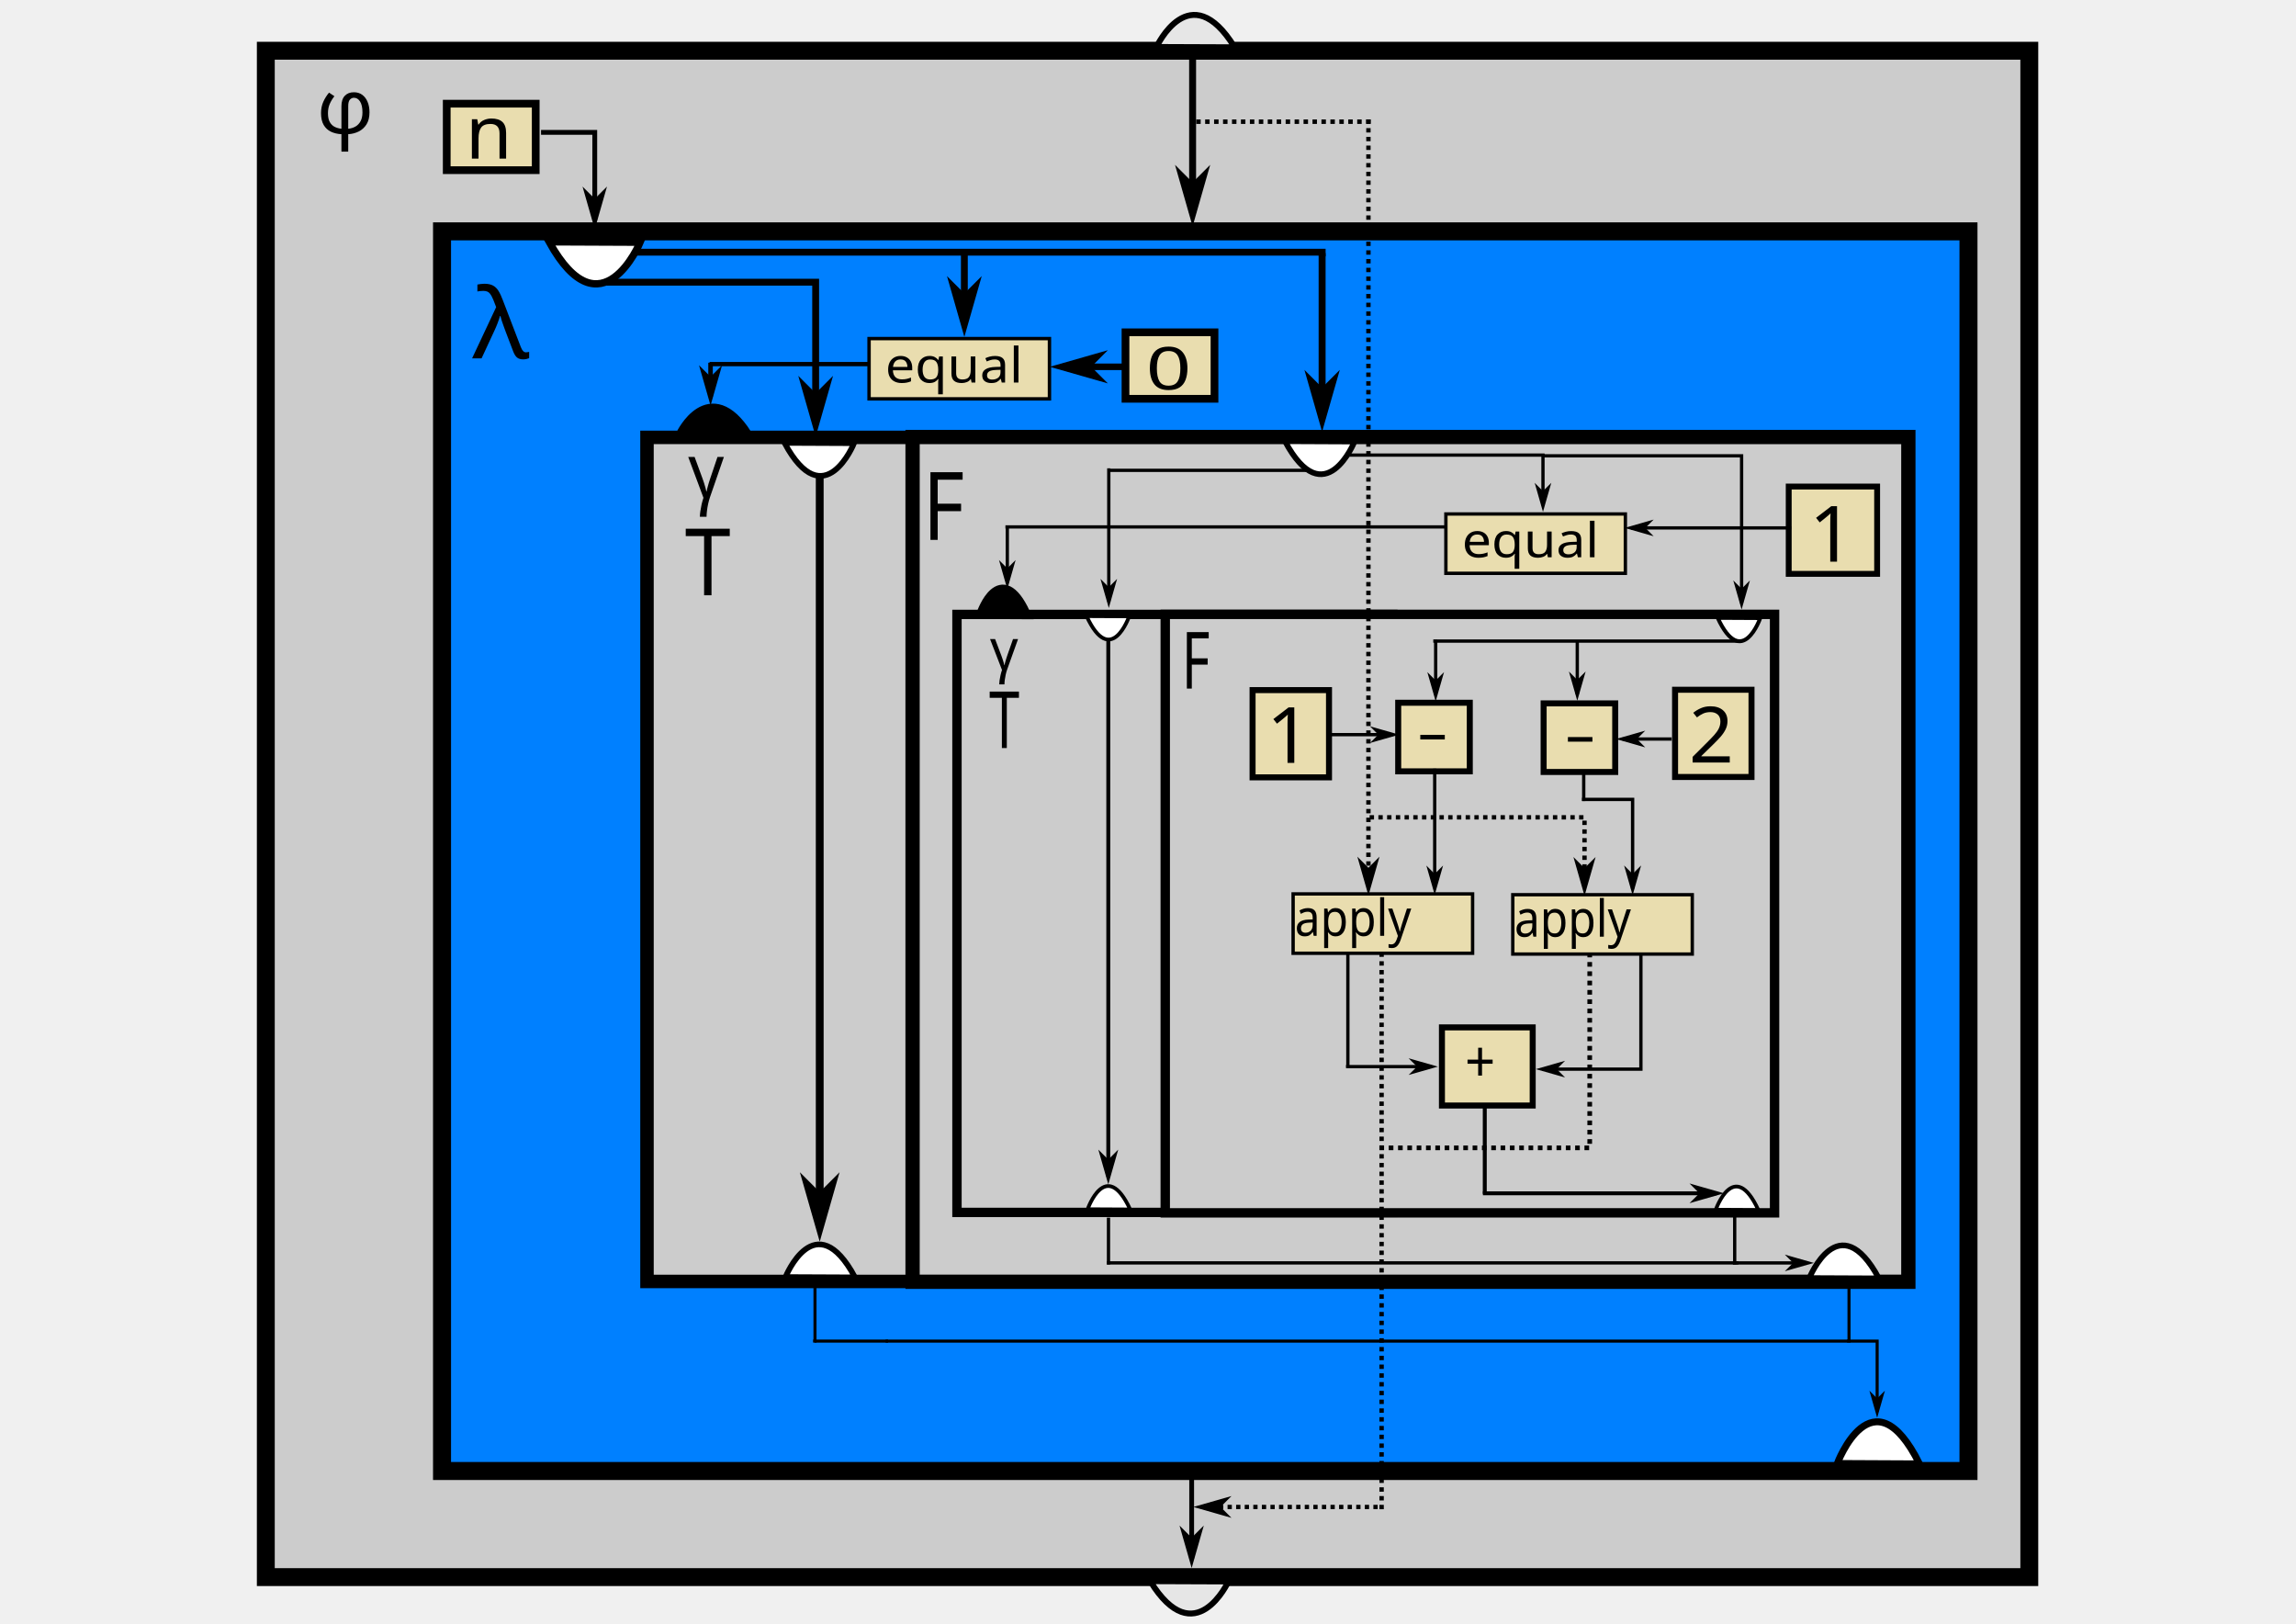
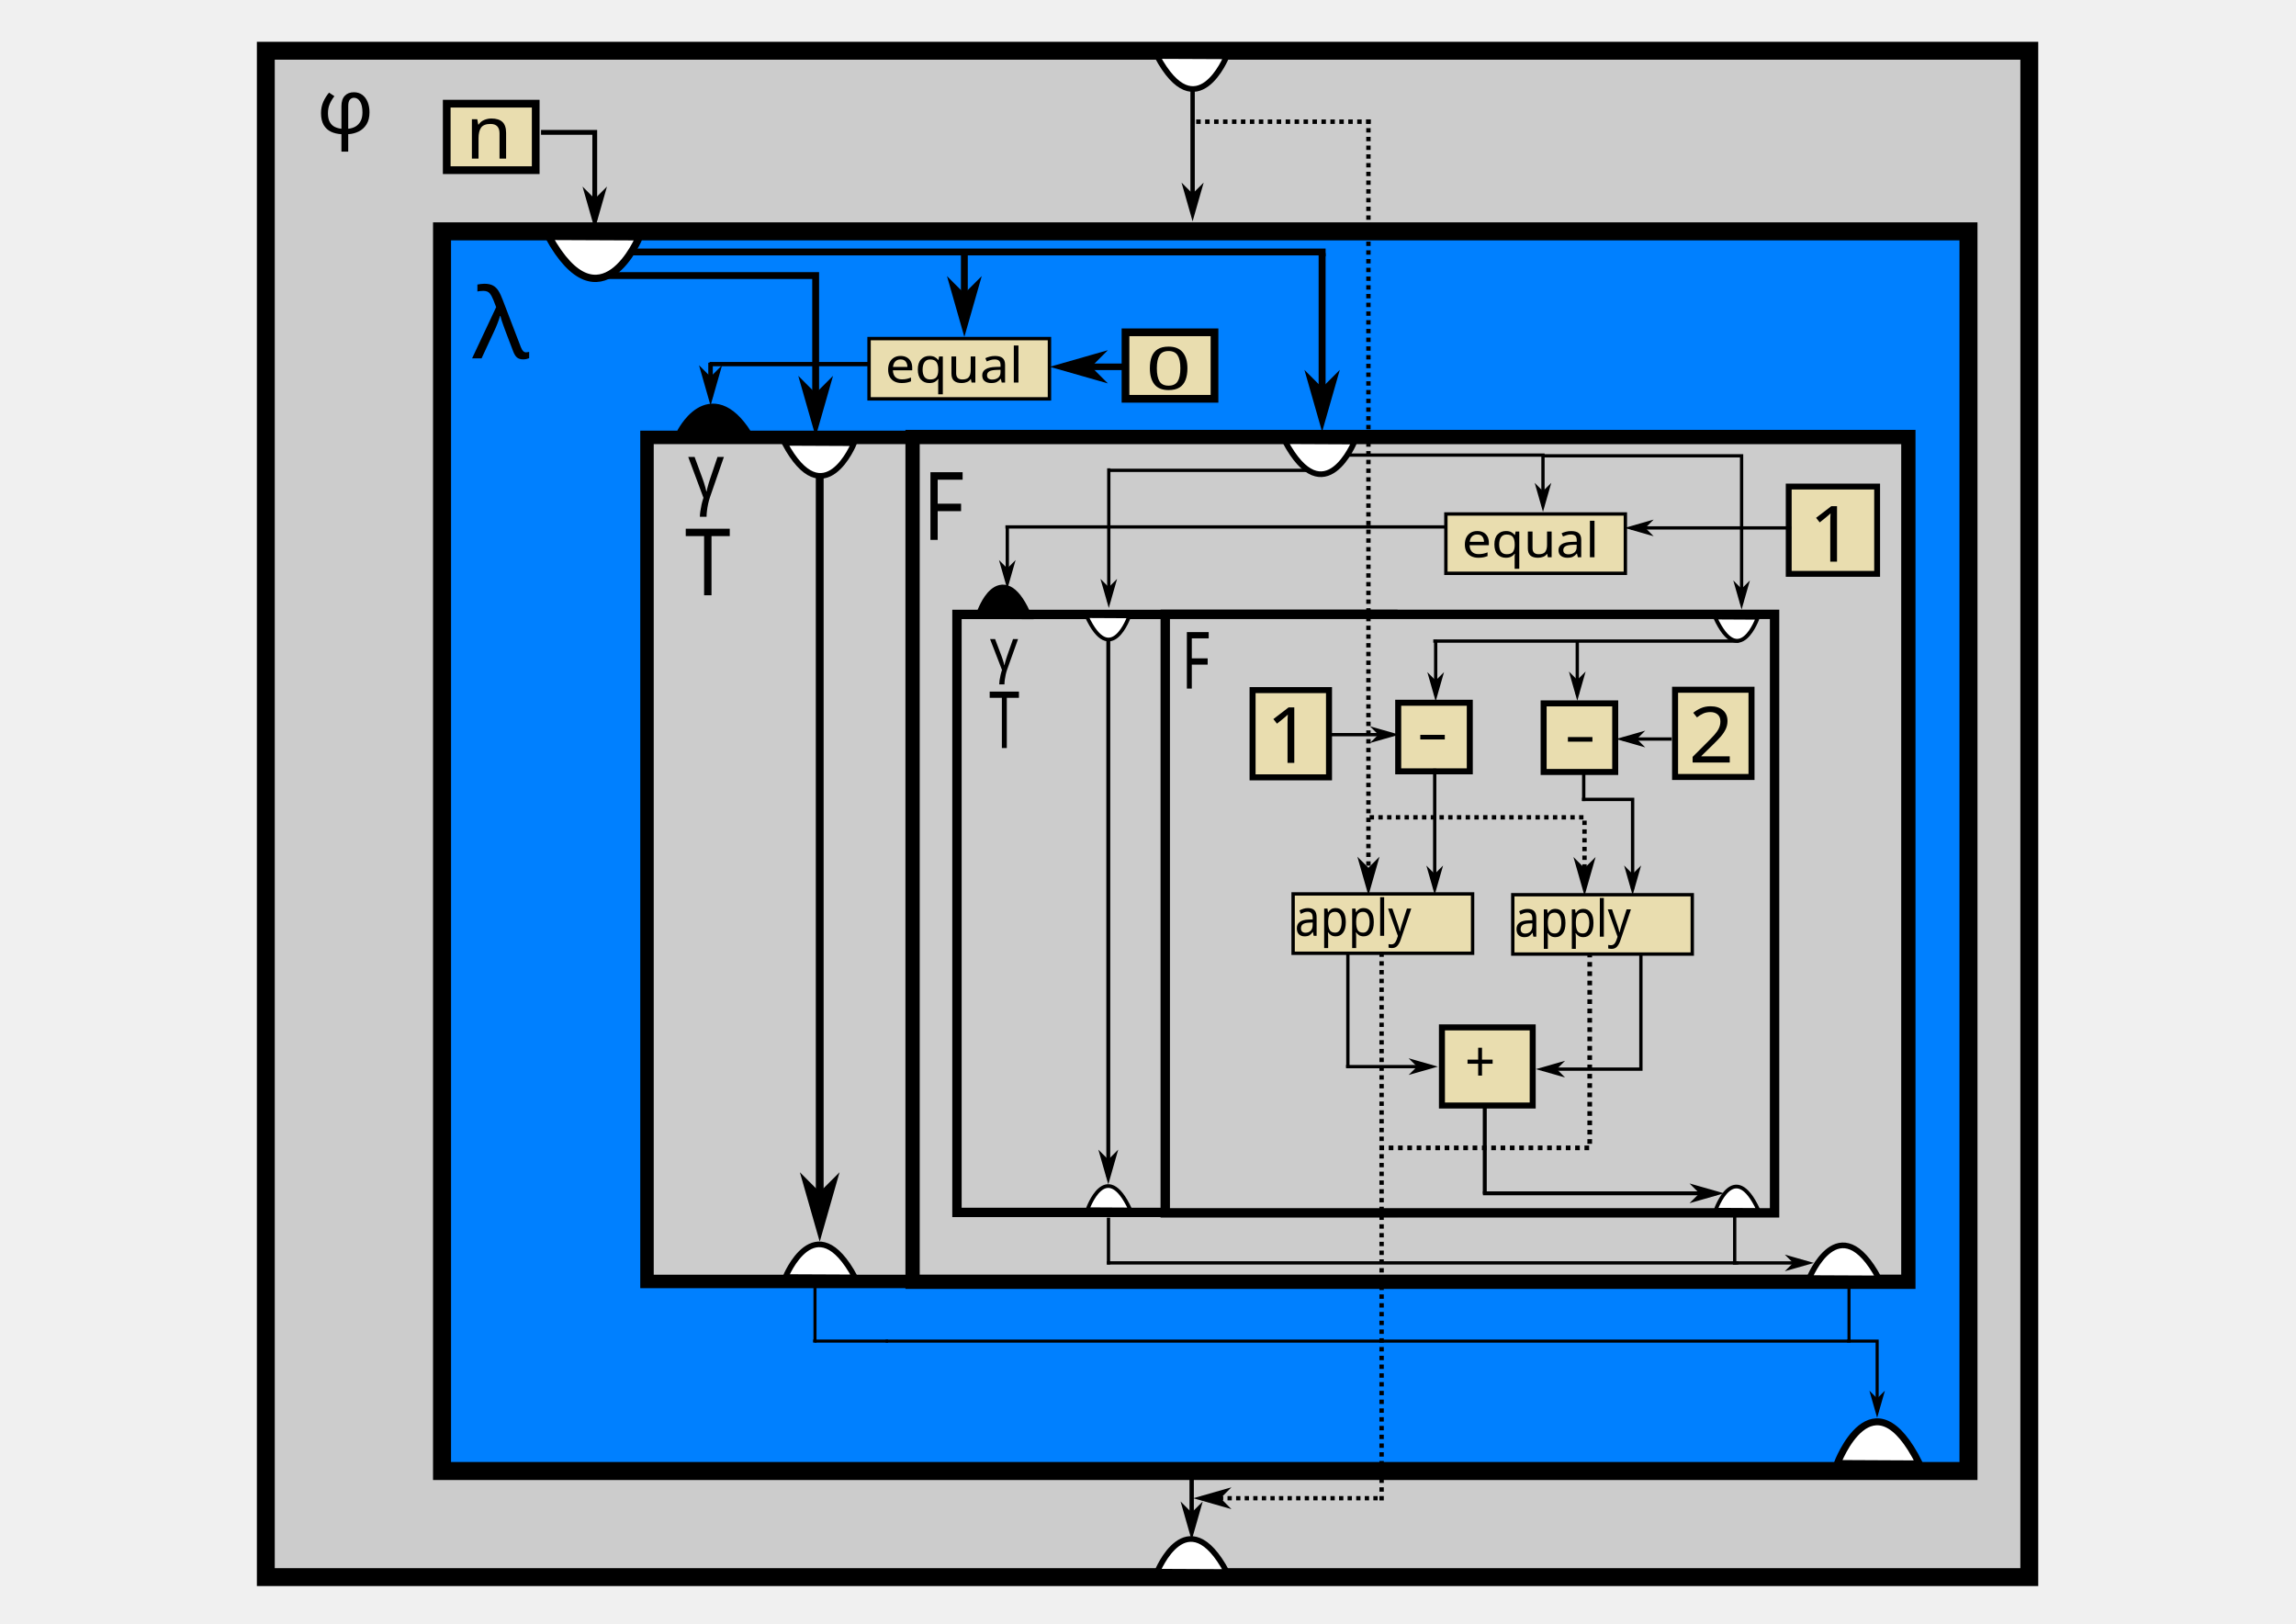
<svg xmlns="http://www.w3.org/2000/svg" width="297mm" height="210mm" viewBox="0 0 1052.362 744.094" id="svg4355" version="1.1">
  <defs id="defs4357">
    <marker orient="auto" refY="0.0" refX="0.0" id="Arrow1Mstart" style="overflow:visible">
      <path id="path6624" d="M 0.0,0.0 L 5.0,-5.0 L -12.5,0.0 L 5.0,5.0 L 0.0,0.0 z " style="fill-rule:evenodd;stroke:#000000;stroke-width:1pt;stroke-opacity:1;fill:#000000;fill-opacity:1" transform="scale(0.4) translate(10,0)" />
    </marker>
    <marker orient="auto" refY="0.0" refX="0.0" id="Arrow1Lstart" style="overflow:visible">
      <path id="path6618" d="M 0.0,0.0 L 5.0,-5.0 L -12.5,0.0 L 5.0,5.0 L 0.0,0.0 z " style="fill-rule:evenodd;stroke:#000000;stroke-width:1pt;stroke-opacity:1;fill:#000000;fill-opacity:1" transform="scale(0.8) translate(12.5,0)" />
    </marker>
    <marker orient="auto" refY="0" refX="0" id="Arrow1Mend" style="overflow:visible">
      <path id="path3920" d="M 0,0 5,-5 -12.5,0 5,5 0,0 Z" style="fill-rule:evenodd;stroke:#000000;stroke-width:1pt" transform="matrix(-0.4,0,0,-0.4,-4,0)" />
    </marker>
    <marker orient="auto" refY="0" refX="0" id="Arrow1Mend-5-4" style="overflow:visible">
      <path id="path3920-4-7" d="M 0,0 5,-5 -12.5,0 5,5 0,0 Z" style="fill-rule:evenodd;stroke:#000000;stroke-width:1pt" transform="matrix(-0.4,0,0,-0.4,-4,0)" />
    </marker>
    <marker orient="auto" refY="0" refX="0" id="marker4582" style="overflow:visible">
      <path id="path4584" d="M 0,0 5,-5 -12.5,0 5,5 0,0 Z" style="fill-rule:evenodd;stroke:#000000;stroke-width:1pt" transform="matrix(-0.4,0,0,-0.4,-4,0)" />
    </marker>
    <marker orient="auto" refY="0" refX="0" id="marker4586" style="overflow:visible">
      <path id="path4588" d="M 0,0 5,-5 -12.5,0 5,5 0,0 Z" style="fill-rule:evenodd;stroke:#000000;stroke-width:1pt" transform="matrix(-0.4,0,0,-0.4,-4,0)" />
    </marker>
    <marker orient="auto" refY="0" refX="0" id="marker4590" style="overflow:visible">
      <path id="path4592" d="M 0,0 5,-5 -12.5,0 5,5 0,0 Z" style="fill-rule:evenodd;stroke:#000000;stroke-width:1pt" transform="matrix(-0.4,0,0,-0.4,-4,0)" />
    </marker>
    <marker orient="auto" refY="0" refX="0" id="marker4594" style="overflow:visible">
      <path id="path4596" d="M 0,0 5,-5 -12.5,0 5,5 0,0 Z" style="fill-rule:evenodd;stroke:#000000;stroke-width:1pt" transform="matrix(-0.4,0,0,-0.4,-4,0)" />
    </marker>
    <marker orient="auto" refY="0" refX="0" id="Arrow1Mend-5" style="overflow:visible">
      <path id="path3920-4" d="M 0,0 5,-5 -12.5,0 5,5 0,0 Z" style="fill-rule:evenodd;stroke:#000000;stroke-width:1pt" transform="matrix(-0.4,0,0,-0.4,-4,0)" />
    </marker>
    <marker orient="auto" refY="0" refX="0" id="marker4600" style="overflow:visible">
      <path id="path4602" d="M 0,0 5,-5 -12.5,0 5,5 0,0 Z" style="fill-rule:evenodd;stroke:#000000;stroke-width:1pt" transform="matrix(-0.4,0,0,-0.4,-4,0)" />
    </marker>
    <marker orient="auto" refY="0" refX="0" id="marker4604" style="overflow:visible">
      <path id="path4606" d="M 0,0 5,-5 -12.5,0 5,5 0,0 Z" style="fill-rule:evenodd;stroke:#000000;stroke-width:1pt" transform="matrix(-0.4,0,0,-0.4,-4,0)" />
    </marker>
    <marker orient="auto" refY="0" refX="0" id="Arrow1Mend-5-4-8" style="overflow:visible">
      <path id="path3920-4-7-14" d="M 0,0 5,-5 -12.5,0 5,5 0,0 Z" style="fill-rule:evenodd;stroke:#000000;stroke-width:1pt" transform="matrix(-0.4,0,0,-0.4,-4,0)" />
    </marker>
    <marker orient="auto" refY="0" refX="0" id="marker4860" style="overflow:visible">
      <path id="path4862" d="M 0,0 5,-5 -12.5,0 5,5 0,0 Z" style="fill-rule:evenodd;stroke:#000000;stroke-width:1pt" transform="matrix(-0.4,0,0,-0.4,-4,0)" />
    </marker>
    <marker orient="auto" refY="0" refX="0" id="marker4864" style="overflow:visible">
      <path id="path4866" d="M 0,0 5,-5 -12.5,0 5,5 0,0 Z" style="fill-rule:evenodd;stroke:#000000;stroke-width:1pt" transform="matrix(-0.4,0,0,-0.4,-4,0)" />
    </marker>
    <marker orient="auto" refY="0" refX="0" id="marker4868" style="overflow:visible">
      <path id="path4870" d="M 0,0 5,-5 -12.5,0 5,5 0,0 Z" style="fill-rule:evenodd;stroke:#000000;stroke-width:1pt" transform="matrix(-0.4,0,0,-0.4,-4,0)" />
    </marker>
    <marker orient="auto" refY="0" refX="0" id="marker4872" style="overflow:visible">
      <path id="path4874" d="M 0,0 5,-5 -12.5,0 5,5 0,0 Z" style="fill-rule:evenodd;stroke:#000000;stroke-width:1pt" transform="matrix(-0.4,0,0,-0.4,-4,0)" />
    </marker>
    <marker orient="auto" refY="0" refX="0" id="marker4876" style="overflow:visible">
      <path id="path4878" d="M 0,0 5,-5 -12.5,0 5,5 0,0 Z" style="fill-rule:evenodd;stroke:#000000;stroke-width:1pt" transform="matrix(-0.4,0,0,-0.4,-4,0)" />
    </marker>
    <marker orient="auto" refY="0" refX="0" id="marker4880" style="overflow:visible">
      <path id="path4882" d="M 0,0 5,-5 -12.5,0 5,5 0,0 Z" style="fill-rule:evenodd;stroke:#000000;stroke-width:1pt" transform="matrix(-0.4,0,0,-0.4,-4,0)" />
    </marker>
    <marker orient="auto" refY="0" refX="0" id="marker4884" style="overflow:visible">
      <path id="path4886" d="M 0,0 5,-5 -12.5,0 5,5 0,0 Z" style="fill-rule:evenodd;stroke:#000000;stroke-width:1pt" transform="matrix(-0.4,0,0,-0.4,-4,0)" />
    </marker>
    <marker orient="auto" refY="0" refX="0" id="marker4888" style="overflow:visible">
      <path id="path4890" d="M 0,0 5,-5 -12.5,0 5,5 0,0 Z" style="fill-rule:evenodd;stroke:#000000;stroke-width:1pt" transform="matrix(-0.4,0,0,-0.4,-4,0)" />
    </marker>
    <marker orient="auto" refY="0" refX="0" id="marker4892" style="overflow:visible">
      <path id="path4894" d="M 0,0 5,-5 -12.5,0 5,5 0,0 Z" style="fill-rule:evenodd;stroke:#000000;stroke-width:1pt" transform="matrix(-0.4,0,0,-0.4,-4,0)" />
    </marker>
    <marker orient="auto" refY="0" refX="0" id="marker4896" style="overflow:visible">
      <path id="path4898" d="M 0,0 5,-5 -12.5,0 5,5 0,0 Z" style="fill-rule:evenodd;stroke:#000000;stroke-width:1pt" transform="matrix(-0.4,0,0,-0.4,-4,0)" />
    </marker>
    <marker orient="auto" refY="0" refX="0" id="marker4900" style="overflow:visible">
      <path id="path4902" d="M 0,0 5,-5 -12.5,0 5,5 0,0 Z" style="fill-rule:evenodd;stroke:#000000;stroke-width:1pt" transform="matrix(-0.4,0,0,-0.4,-4,0)" />
    </marker>
    <marker orient="auto" refY="0" refX="0" id="marker4904" style="overflow:visible">
      <path id="path4906" d="M 0,0 5,-5 -12.5,0 5,5 0,0 Z" style="fill-rule:evenodd;stroke:#000000;stroke-width:1pt" transform="matrix(-0.4,0,0,-0.4,-4,0)" />
    </marker>
    <marker orient="auto" refY="0" refX="0" id="marker4908" style="overflow:visible">
      <path id="path4910" d="M 0,0 5,-5 -12.5,0 5,5 0,0 Z" style="fill-rule:evenodd;stroke:#000000;stroke-width:1pt" transform="matrix(-0.4,0,0,-0.4,-4,0)" />
    </marker>
    <marker orient="auto" refY="0" refX="0" id="marker4912" style="overflow:visible">
      <path id="path4914" d="M 0,0 5,-5 -12.5,0 5,5 0,0 Z" style="fill-rule:evenodd;stroke:#000000;stroke-width:1pt" transform="matrix(-0.4,0,0,-0.4,-4,0)" />
    </marker>
    <marker orient="auto" refY="0" refX="0" id="Arrow1Mend-5-4-0" style="overflow:visible">
      <path id="path3920-4-7-1" d="M 0,0 5,-5 -12.5,0 5,5 0,0 Z" style="fill-rule:evenodd;stroke:#000000;stroke-width:1pt" transform="matrix(-0.4,0,0,-0.4,-4,0)" />
    </marker>
    <marker orient="auto" refY="0" refX="0" id="marker4918" style="overflow:visible">
      <path id="path4920" d="M 0,0 5,-5 -12.5,0 5,5 0,0 Z" style="fill-rule:evenodd;stroke:#000000;stroke-width:1pt" transform="matrix(-0.4,0,0,-0.4,-4,0)" />
    </marker>
    <marker orient="auto" refY="0" refX="0" id="marker4922" style="overflow:visible">
      <path id="path4924" d="M 0,0 5,-5 -12.5,0 5,5 0,0 Z" style="fill-rule:evenodd;stroke:#000000;stroke-width:1pt" transform="matrix(-0.4,0,0,-0.4,-4,0)" />
    </marker>
    <marker orient="auto" refY="0" refX="0" id="Arrow1Mend-5-4-8-3" style="overflow:visible">
      <path id="path3920-4-7-14-9" d="M 0,0 5,-5 -12.5,0 5,5 0,0 Z" style="fill-rule:evenodd;stroke:#000000;stroke-width:1pt" transform="matrix(-0.4,0,0,-0.4,-4,0)" />
    </marker>
    <marker orient="auto" refY="0" refX="0" id="Arrow1Mend-5-4-8-4" style="overflow:visible">
      <path id="path3920-4-7-14-6" d="M 0,0 5,-5 -12.5,0 5,5 0,0 Z" style="fill-rule:evenodd;stroke:#000000;stroke-width:1pt" transform="matrix(-0.4,0,0,-0.4,-4,0)" />
    </marker>
    <marker orient="auto" refY="0" refX="0" id="Arrow1Mend-2" style="overflow:visible">
      <path id="path3920-1" d="M 0,0 5,-5 -12.5,0 5,5 0,0 Z" style="fill-rule:evenodd;stroke:#000000;stroke-width:1pt" transform="matrix(-0.4,0,0,-0.4,-4,0)" />
    </marker>
  </defs>
  <g id="layer1" transform="translate(0,-308.2677)">
    <rect y="331.516" x="121.832" height="699.491" width="808.29" id="rect3004-4" style="fill:#cccccc;stroke:#000000;stroke-width:8.193;stroke-miterlimit:4;stroke-dasharray:none">
      </rect>
    <text id="text6458-2" y="377.258" x="142.147" style="font-style:normal;font-variant:normal;font-weight:normal;font-stretch:normal;font-size:35.369px;line-height:125%;font-family:Sans;-inkscape-font-specification:Sans;text-align:start;letter-spacing:0px;word-spacing:0px;writing-mode:lr-tb;text-anchor:start;fill:#000000;fill-opacity:1;stroke:none" xml:space="preserve" transform="scale(1.021118,0.9793184)">
      <tspan y="377.258" x="142.147" id="tspan4083">φ</tspan>
    </text>
-     <path id="path6493-9-87-7" d="m 530.083,329.798 c 0,0 15.308,-33.17 35.808,0.139 -12.386,-0.047 -24.357,-0.093 -35.808,-0.139 z" style="fill:#e6e6e6;stroke:#000000;stroke-width:2.721;stroke-linecap:butt;stroke-linejoin:miter;stroke-miterlimit:4;stroke-dasharray:none;stroke-opacity:1" />
-     <path id="path6493-9-8-6-3-2" d="m 563.023,1033.006 c 0,0 -15.308,33.17 -35.808,-0.139 12.386,0.047 24.357,0.092 35.808,0.139 z" style="fill:#e6e6e6;stroke:#000000;stroke-width:2.721;stroke-linecap:butt;stroke-linejoin:miter;stroke-miterlimit:4;stroke-dasharray:none;stroke-opacity:1" />
    <rect y="414.292" x="202.604" height="568.092" width="699.642" id="rect3004" style="fill:#0080ff;fill-opacity:1;stroke:#000000;stroke-width:8.252;stroke-miterlimit:4;stroke-dasharray:none">
      </rect>
-     <path style="fill:#ffffff;stroke:#000000;stroke-width:3.344;stroke-linecap:butt;stroke-linejoin:miter;stroke-miterlimit:4;stroke-dasharray:none;stroke-opacity:1" d="m 293.407,419.28 c 0,0 -17.829,43.021 -41.705,-0.181 14.426,0.06 28.368,0.12 41.705,0.181 z" id="path6493-9-8-6-0-7-3" />
+     <path style="fill:#ffffff;stroke:#000000;stroke-width:3.344;stroke-linecap:butt;stroke-linejoin:miter;stroke-miterlimit:4;stroke-dasharray:none;stroke-opacity:1" d="m 293.095,416.78 c 0,0 -17.829,43.021 -41.705,-0.181 14.426,0.06 28.368,0.12 41.705,0.181 z" id="path6493-9-8-6-0-7-3" />
    <path style="fill:#ffffff;stroke:#000000;stroke-width:3.183;stroke-linecap:butt;stroke-linejoin:miter;stroke-miterlimit:4;stroke-dasharray:none;stroke-opacity:1" d="m 842.11,978.946 c 0,0 16.118,-43.118 37.701,0.181 -13.041,-0.06 -25.645,-0.121 -37.701,-0.181 z" id="path6493-9-87-5-2-2-1" />
-     <path style="fill:none;stroke:#000000;stroke-width:3.176;stroke-linecap:butt;stroke-linejoin:miter;stroke-miterlimit:4;stroke-dasharray:none;stroke-opacity:1;marker-end:url(#Arrow1Mend)" d="m 546.625,332.546 0,73.221" id="path3125" />
-     <path style="fill:none;stroke:#000000;stroke-width:2.191px;stroke-linecap:butt;stroke-linejoin:miter;stroke-opacity:1;marker-end:url(#Arrow1Mend)" d="m 546.194,981.626 0,40.907" id="path3125-7" />
-     <path style="fill:none;stroke:#000000;stroke-width:3.136;stroke-linecap:butt;stroke-linejoin:miter;stroke-miterlimit:4;stroke-dasharray:none;stroke-opacity:1;marker-end:url(#Arrow1Mend-5)" d="m 277.971,437.587 95.88,0 0,64.611" id="path4809-0" />
+     <path style="display:inline;fill:none;stroke:#000000;stroke-width:2;stroke-linecap:butt;stroke-linejoin:miter;stroke-miterlimit:4;stroke-dasharray:none;stroke-opacity:1;marker-end:url(#Arrow1Mend)" d="m 546.562,350.956 0.063,0 0,54.811" id="path3125" />
+     <path style="fill:none;stroke:#000000;stroke-width:2;stroke-linecap:butt;stroke-linejoin:miter;stroke-miterlimit:4;stroke-dasharray:none;stroke-opacity:1;marker-end:url(#Arrow1Mend)" d="m 546.194,981.626 0,28.547" id="path3125-7" />
+     <path style="display:inline;fill:none;stroke:#000000;stroke-width:3.136;stroke-linecap:butt;stroke-linejoin:miter;stroke-miterlimit:4;stroke-dasharray:none;stroke-opacity:1;marker-end:url(#Arrow1Mend-5)" d="m 277.875,434.55 95.976,0 0,67.648" id="path4809-0" />
    <rect style="fill:#e9ddaf;stroke:#000000;stroke-width:1.558;stroke-miterlimit:4;stroke-dasharray:none" id="rect4535" width="82.68" height="27.618" x="398.333" y="463.434" />
    <text id="text4381-1-2-6" y="502.362" x="390.575" style="font-style:normal;font-variant:normal;font-weight:normal;font-stretch:normal;font-size:23.225px;line-height:125%;font-family:Sans;-inkscape-font-specification:Sans;text-align:start;letter-spacing:0px;word-spacing:0px;writing-mode:lr-tb;text-anchor:start;fill:#000000;fill-opacity:1;stroke:none;stroke-width:0.737;stroke-miterlimit:4;stroke-dasharray:none" xml:space="preserve" transform="scale(1.038839,0.9626129)">
      <tspan y="502.362" x="390.575" id="tspan5279-2">equal</tspan>
    </text>
    <rect style="fill:#e9ddaf;stroke:#000000;stroke-width:3.538;stroke-miterlimit:4;stroke-dasharray:none" id="rect4379-0" width="40.789" height="30.469" x="515.87" y="460.555" />
    <text xml:space="preserve" style="font-style:normal;font-variant:normal;font-weight:normal;font-stretch:normal;font-size:31.362px;line-height:125%;font-family:Sans;-inkscape-font-specification:Sans;text-align:start;letter-spacing:0px;word-spacing:0px;writing-mode:lr-tb;text-anchor:start;fill:#000000;fill-opacity:1;stroke:none" x="453.986" y="563.191" id="text4381-6" transform="scale(1.157018,0.8642906)">
      <tspan y="563.191" x="453.986" id="tspan5338">0</tspan>
    </text>
-     <path style="fill:none;stroke:#000000;stroke-width:3.131;stroke-linecap:butt;stroke-linejoin:miter;stroke-miterlimit:4;stroke-dasharray:none;stroke-opacity:1" d="m 290.503,423.842 315.52,0 0,1.924" id="path5027" />
+     <path style="display:inline;fill:none;stroke:#000000;stroke-width:3.131;stroke-linecap:butt;stroke-linejoin:miter;stroke-miterlimit:4;stroke-dasharray:none;stroke-opacity:1" d="m 288.937,423.737 317.086,0 0,2.029" id="path5027" />
    <path style="fill:none;stroke:#000000;stroke-width:3.191;stroke-linecap:butt;stroke-linejoin:miter;stroke-miterlimit:4;stroke-dasharray:none;stroke-opacity:1;marker-end:url(#Arrow1Mend-5-4)" d="m 605.984,424.264 0,75.58" id="path5029" />
    <path style="fill:none;stroke:#000000;stroke-width:3.136;stroke-linecap:butt;stroke-linejoin:miter;stroke-miterlimit:4;stroke-dasharray:none;stroke-opacity:1;marker-end:url(#Arrow1Mend-5-4)" d="m 442.009,425.171 0,31.312" id="path5340" />
    <path style="fill:none;stroke:#000000;stroke-width:2.995;stroke-linecap:butt;stroke-linejoin:miter;stroke-miterlimit:4;stroke-dasharray:none;stroke-opacity:1;marker-end:url(#Arrow1Mend-5-4)" d="m 514.544,476.362 -27.475,0" id="path5532" />
    <path style="fill:none;stroke:#000000;stroke-width:1.964;stroke-linecap:butt;stroke-linejoin:miter;stroke-miterlimit:4;stroke-dasharray:none;stroke-opacity:1" d="m 397.287,474.979 0,0.144 -72.045,0" id="path3089" />
    <path style="fill:none;stroke:#000000;stroke-width:2.078;stroke-linecap:butt;stroke-linejoin:miter;stroke-miterlimit:4;stroke-dasharray:none;stroke-opacity:1;marker-end:url(#Arrow1Mend-5-4)" d="m 325.677,474.481 0,15.55" id="path3091" />
    <path style="fill:none;stroke:#000000;stroke-width:2.208;stroke-linecap:butt;stroke-linejoin:miter;stroke-miterlimit:4;stroke-dasharray:none;stroke-opacity:1;marker-end:url(#Arrow1Mend-5-4)" d="m 247.985,368.928 24.62,0 0,40.102" id="path4101" />
    <path style="fill:none;fill-rule:evenodd;stroke:#000000;stroke-width:1.398;stroke-linecap:butt;stroke-linejoin:miter;stroke-miterlimit:4;stroke-dasharray:none;stroke-opacity:1" d="m 372.665,922.823 0.883,0 0,-24.793" id="path4733" />
    <path style="fill:none;fill-rule:evenodd;stroke:#000000;stroke-width:1.4;stroke-linecap:butt;stroke-linejoin:miter;stroke-miterlimit:4;stroke-dasharray:none;stroke-opacity:1" d="m 847.484,898.528 0,24.28 -0.89,0" id="path4733-7" />
    <path style="fill:none;fill-rule:evenodd;stroke:#000000;stroke-width:1.4;stroke-linecap:butt;stroke-linejoin:miter;stroke-miterlimit:4;stroke-dasharray:none;stroke-opacity:1;marker-end:url(#Arrow1Mend)" d="m 405.93,922.856 454.454,0 0,32.39" id="path4752" />
    <rect y="508.705" x="296.548" height="386.812" width="292.423" id="rect3004-6" style="fill:#cccccc;stroke:#000000;stroke-width:6.172;stroke-miterlimit:4;stroke-dasharray:none">
      </rect>
    <rect y="508.539" x="418.274" height="387.123" width="456.411" id="rect6551" style="color:#000000;display:inline;overflow:visible;visibility:visible;fill:#cccccc;fill-opacity:1;fill-rule:nonzero;stroke:#000000;stroke-width:6.544;stroke-linecap:butt;stroke-linejoin:miter;stroke-miterlimit:4;stroke-dasharray:none;stroke-dashoffset:0;stroke-opacity:1;marker:none;enable-background:accumulate" />
    <rect style="fill:#cccccc;stroke:#000000;stroke-width:4.294;stroke-miterlimit:4;stroke-dasharray:none" id="rect3004-6-5" width="199.784" height="274.044" x="438.622" y="589.837">
      </rect>
    <path id="path4295" d="m 461.692,550.263 0,25.026" style="fill:none;stroke:#000000;stroke-width:1.5;stroke-linecap:butt;stroke-linejoin:miter;stroke-miterlimit:4;stroke-dasharray:none;stroke-opacity:1;marker-end:url(#Arrow1Mend-5-4-8)" />
    <path id="path4521" d="m 599.214,522.483 0,1.327 -91.453,0" style="fill:none;stroke:#000000;stroke-width:1.5;stroke-linecap:butt;stroke-linejoin:miter;stroke-miterlimit:4;stroke-dasharray:none;stroke-opacity:1" />
    <path id="path4523" d="m 508.207,522.88 0,61.047" style="fill:none;stroke:#000000;stroke-width:1.5;stroke-linecap:butt;stroke-linejoin:miter;stroke-miterlimit:4;stroke-dasharray:none;stroke-opacity:1;marker-end:url(#Arrow1Mend-5-4-8)" />
    <rect y="531.237" x="819.849" height="40.014" width="40.527" id="rect4379-0-7" style="fill:#e9ddaf;stroke:#000000;stroke-width:2.687;stroke-miterlimit:4;stroke-dasharray:none" />
    <text transform="scale(1.006383,0.9936575)" id="text4381-6-8" y="569.262" x="823.929" style="font-style:normal;font-variant:normal;font-weight:normal;font-stretch:normal;font-size:35.825px;line-height:125%;font-family:Sans;-inkscape-font-specification:Sans;text-align:start;letter-spacing:0px;word-spacing:0px;writing-mode:lr-tb;text-anchor:start;fill:#000000;fill-opacity:1;stroke:none" xml:space="preserve">
      <tspan y="569.262" x="823.929" id="tspan4746">1</tspan>
    </text>
    <path style="fill:none;stroke:#000000;stroke-width:1.5;stroke-linecap:butt;stroke-linejoin:miter;stroke-miterlimit:4;stroke-dasharray:none;stroke-opacity:1;marker-end:url(#Arrow1Mend-5-4-8)" d="m 616.854,516.823 90.363,0 0,23.084" id="path4942" />
    <path style="fill:none;stroke:#000000;stroke-width:1.5;stroke-linecap:butt;stroke-linejoin:miter;stroke-miterlimit:4;stroke-dasharray:none;stroke-opacity:1;marker-end:url(#Arrow1Mend-5-4-8)" d="m 820.953,550.192 -73.379,0" id="path5134" />
    <path style="fill:none;stroke:#000000;stroke-width:3.582px;stroke-linecap:butt;stroke-linejoin:miter;stroke-opacity:1;marker-end:url(#Arrow1Mend-5-4-8)" d="m 375.714,524.067 0,346.179" id="path5326" />
    <path style="fill:none;stroke:#000000;stroke-width:1.5;stroke-linecap:butt;stroke-linejoin:miter;stroke-miterlimit:4;stroke-dasharray:none;stroke-opacity:1;marker-end:url(#Arrow1Mend-5-4-8)" d="m 706.958,517.154 91.294,0 0,67.481" id="path5714" />
    <path style="display:inline;fill:none;stroke:#000000;stroke-width:1.5;stroke-linecap:butt;stroke-linejoin:miter;stroke-miterlimit:4;stroke-dasharray:none;stroke-opacity:1" d="m 795.089,865.612 0,21.373 -0.6,0" id="path5916" />
    <path style="fill:none;stroke:#000000;stroke-width:1.5;stroke-linecap:butt;stroke-linejoin:miter;stroke-miterlimit:4;stroke-dasharray:none;stroke-opacity:1;marker-end:url(#Arrow1Mend-5-4-8)" d="m 794.248,887.027 34.193,0" id="path5918" />
    <path style="display:inline;fill:none;stroke:#000000;stroke-width:1.5;stroke-linecap:butt;stroke-linejoin:miter;stroke-miterlimit:4;stroke-dasharray:none;stroke-opacity:1" d="m 508.073,866.284 0,20.735 -0.611,0" id="path5916-1" />
    <path style="fill:none;stroke:#000000;stroke-width:1.501;stroke-linecap:butt;stroke-linejoin:miter;stroke-miterlimit:4;stroke-dasharray:none;stroke-opacity:1" d="m 796.057,886.541 0,0.471 -288.705,0" id="path6130" />
    <path style="fill:#ffffff;stroke:#000000;stroke-width:1.707;stroke-linecap:butt;stroke-linejoin:miter;stroke-miterlimit:4;stroke-dasharray:none;stroke-opacity:1" d="m 517.541,590.727 c 0,0 -8.343,23.973 -19.515,-0.101 6.75,0.035 13.274,0.067 19.515,0.101 z" id="path6493-9-1" />
    <path style="fill:#ffffff;stroke:#000000;stroke-width:1.707;stroke-linecap:butt;stroke-linejoin:miter;stroke-miterlimit:4;stroke-dasharray:none;stroke-opacity:1" d="m 498.509,862.423 c 0,0 8.343,-23.973 19.515,0.101 -6.75,-0.035 -13.274,-0.067 -19.515,-0.101 z" id="path6493-9-3-1" />
    <text transform="scale(0.9713925,1.02945)" xml:space="preserve" style="font-style:normal;font-variant:normal;font-weight:normal;font-stretch:normal;font-size:26.003px;line-height:125%;font-family:Sans;-inkscape-font-specification:Sans;text-align:start;letter-spacing:0px;word-spacing:0px;writing-mode:lr-tb;text-anchor:start;fill:#000000;fill-opacity:1;stroke:none" x="467.025" y="597.865" id="text6458-85-5">
      <tspan x="467.025" y="597.865" id="tspan6468-1">γ</tspan>
    </text>
    <path style="fill:#000000;stroke:#000000;stroke-width:5.122;stroke-linecap:butt;stroke-linejoin:miter;stroke-miterlimit:4;stroke-dasharray:none;stroke-opacity:1" d="m 450.21,589.372 c 0,0 8.343,-23.973 19.515,0.101 -6.75,-0.035 -13.274,-0.067 -19.515,-0.101 z" id="path6493-3" />
    <text xml:space="preserve" style="font-style:normal;font-variant:normal;font-weight:normal;font-stretch:normal;font-size:30.134px;line-height:125%;font-family:Sans;-inkscape-font-specification:Sans;text-align:start;letter-spacing:0px;word-spacing:0px;writing-mode:lr-tb;text-anchor:start;fill:#000000;fill-opacity:1;stroke:none" x="545.178" y="541.431" id="text4696-8" transform="scale(0.8315974,1.202505)">
      <tspan id="tspan4698-3" x="545.178" y="541.431">T</tspan>
    </text>
    <path id="path5520" d="m 507.979,601.079 0,246.432" style="fill:none;stroke:#000000;stroke-width:1.794;stroke-linecap:butt;stroke-linejoin:miter;stroke-miterlimit:4;stroke-dasharray:none;stroke-opacity:1;marker-end:url(#Arrow1Mend-5-4-8)" />
    <rect y="589.807" x="534.085" height="274.271" width="279.283" id="rect6551-4" style="color:#000000;display:inline;overflow:visible;visibility:visible;fill:#cccccc;fill-opacity:1;fill-rule:nonzero;stroke:#000000;stroke-width:4.309;stroke-linecap:butt;stroke-linejoin:miter;stroke-miterlimit:4;stroke-dasharray:none;stroke-dashoffset:0;stroke-opacity:1;marker:none;enable-background:accumulate" />
-     <path style="fill:#ffffff;stroke:#000000;stroke-width:1.791;stroke-linecap:butt;stroke-linejoin:miter;stroke-miterlimit:4;stroke-dasharray:none;stroke-opacity:1" d="m 806.8,591.505 c 0,0 -8.343,23.973 -19.515,-0.101 6.75,0.035 13.274,0.067 19.515,0.101 z" id="path6493-9-6-3" />
+     <path style="fill:#ffffff;stroke:#000000;stroke-width:1.791;stroke-linecap:butt;stroke-linejoin:miter;stroke-miterlimit:4;stroke-dasharray:none;stroke-opacity:1" d="m 805.651,591.328 c 0,0 -8.343,23.973 -19.515,-0.101 6.75,0.035 13.274,0.067 19.515,0.101 z" id="path6493-9-6-3" />
    <path style="fill:#ffffff;stroke:#000000;stroke-width:1.707;stroke-linecap:butt;stroke-linejoin:miter;stroke-miterlimit:4;stroke-dasharray:none;stroke-opacity:1" d="m 786.415,862.642 c 0,0 8.343,-23.973 19.515,0.101 -6.75,-0.035 -13.274,-0.067 -19.515,-0.101 z" id="path6493-9-3-7-2" />
    <text xml:space="preserve" style="font-style:normal;font-variant:normal;font-weight:normal;font-stretch:normal;font-size:30.134px;line-height:125%;font-family:Sans;-inkscape-font-specification:Sans;text-align:start;letter-spacing:0px;word-spacing:0px;writing-mode:lr-tb;text-anchor:start;fill:#000000;fill-opacity:1;stroke:none" x="651.238" y="518.767" id="text4696-8-3" transform="scale(0.8315974,1.202505)">
      <tspan y="518.767" x="651.238" id="tspan4742">F</tspan>
    </text>
    <path id="path6262" d="m 796.993,602.056 -140.058,0" style="display:inline;fill:none;stroke:#000000;stroke-width:1.509;stroke-linecap:butt;stroke-linejoin:miter;stroke-miterlimit:4;stroke-dasharray:none;stroke-opacity:1" />
    <path id="path6264" d="m 658.038,601.487 0,25.219" style="fill:none;stroke:#000000;stroke-width:1.509;stroke-linecap:butt;stroke-linejoin:miter;stroke-miterlimit:4;stroke-dasharray:none;stroke-opacity:1;marker-end:url(#Arrow1Mend-5-4-8)" />
    <path id="path6663" d="m 722.938,602.201 0,24.237" style="fill:none;stroke:#000000;stroke-width:1.509;stroke-linecap:butt;stroke-linejoin:miter;stroke-miterlimit:4;stroke-dasharray:none;stroke-opacity:1;marker-end:url(#Arrow1Mend-5-4-8)" />
    <path id="path7239" d="m 610.265,644.933 28.085,0" style="fill:none;stroke:#000000;stroke-width:1.509;stroke-linecap:butt;stroke-linejoin:miter;stroke-miterlimit:4;stroke-dasharray:none;stroke-opacity:1;marker-end:url(#Arrow1Mend-5-4-8)" />
    <path id="path7731" d="m 752.099,745.889 0,52.332 -45.183,0" style="fill:none;stroke:#000000;stroke-width:1.509;stroke-linecap:butt;stroke-linejoin:miter;stroke-miterlimit:4;stroke-dasharray:none;stroke-opacity:1;marker-end:url(#Arrow1Mend-5-4-0)" />
    <path id="path7925" d="m 617.788,744.87 0,51.685 -0.366,0" style="fill:none;stroke:#000000;stroke-width:1.509;stroke-linecap:butt;stroke-linejoin:miter;stroke-miterlimit:4;stroke-dasharray:none;stroke-opacity:1" />
    <path id="path7927" d="m 616.954,797.068 39.121,0" style="fill:none;stroke:#000000;stroke-width:1.509;stroke-linecap:butt;stroke-linejoin:miter;stroke-miterlimit:4;stroke-dasharray:none;stroke-opacity:1;marker-end:url(#Arrow1Mend-5-4-0)" />
    <path id="path8121" d="m 680.538,815.696 0,38.802 -0.433,0" style="fill:none;stroke:#000000;stroke-width:1.809;stroke-linecap:butt;stroke-linejoin:miter;stroke-miterlimit:4;stroke-dasharray:none;stroke-opacity:1" />
    <path id="path8123" d="m 679.692,855.128 107.009,0" style="fill:none;stroke:#000000;stroke-width:1.781;stroke-linecap:butt;stroke-linejoin:miter;stroke-miterlimit:4;stroke-dasharray:none;stroke-opacity:1;marker-end:url(#Arrow1Mend-5-4-0)" />
    <rect y="630.317" x="640.86" height="31.432" width="32.811" id="rect4379-0-1" style="fill:#e9ddaf;stroke:#000000;stroke-width:2.752;stroke-miterlimit:4;stroke-dasharray:none" />
    <text id="text4381-1-5" y="855.656" x="495.641" style="font-style:normal;font-variant:normal;font-weight:normal;font-stretch:normal;font-size:35.469px;line-height:125%;font-family:Sans;-inkscape-font-specification:Sans;text-align:start;letter-spacing:0px;word-spacing:0px;writing-mode:lr-tb;text-anchor:start;fill:#000000;fill-opacity:1;stroke:none" xml:space="preserve" transform="scale(1.309659,0.7635577)">
      <tspan id="tspan6233" x="495.641" y="855.656">-</tspan>
    </text>
    <rect y="630.606" x="707.516" height="31.432" width="32.811" id="rect4379-0-1-9" style="fill:#e9ddaf;stroke:#000000;stroke-width:2.752;stroke-miterlimit:4;stroke-dasharray:none" />
    <text id="text4381-1-5-1" y="856.981" x="547.303" style="font-style:normal;font-variant:normal;font-weight:normal;font-stretch:normal;font-size:35.469px;line-height:125%;font-family:Sans;-inkscape-font-specification:Sans;text-align:start;letter-spacing:0px;word-spacing:0px;writing-mode:lr-tb;text-anchor:start;fill:#000000;fill-opacity:1;stroke:none" xml:space="preserve" transform="scale(1.309659,0.7635577)">
      <tspan id="tspan6233-8" x="547.303" y="856.981">-</tspan>
    </text>
    <rect style="fill:#e9ddaf;stroke:#000000;stroke-width:2.752;stroke-miterlimit:4;stroke-dasharray:none" id="rect4379-0-1-3" width="35.035" height="39.978" x="574.11" y="624.526" />
    <text transform="scale(1.006383,0.9936575)" id="text4381-6-8-5" y="662.076" x="576.749" style="font-style:normal;font-variant:normal;font-weight:normal;font-stretch:normal;font-size:35.825px;line-height:125%;font-family:Sans;-inkscape-font-specification:Sans;text-align:start;letter-spacing:0px;word-spacing:0px;writing-mode:lr-tb;text-anchor:start;fill:#000000;fill-opacity:1;stroke:none" xml:space="preserve">
      <tspan y="662.076" x="576.749" id="tspan4746-7">1</tspan>
    </text>
    <rect style="fill:#e9ddaf;stroke:#000000;stroke-width:2.752;stroke-miterlimit:4;stroke-dasharray:none" id="rect4379-0-1-3-2" width="35.035" height="39.978" x="767.762" y="624.357" />
    <text transform="scale(1.006383,0.9936575)" id="text4381-6-8-5-3" y="661.906" x="769.172" style="font-style:normal;font-variant:normal;font-weight:normal;font-stretch:normal;font-size:35.825px;line-height:125%;font-family:Sans;-inkscape-font-specification:Sans;text-align:start;letter-spacing:0px;word-spacing:0px;writing-mode:lr-tb;text-anchor:start;fill:#000000;fill-opacity:1;stroke:none" xml:space="preserve">
      <tspan y="661.906" x="769.172" id="tspan3330">2</tspan>
    </text>
    <rect style="fill:#e9ddaf;stroke:#000000;stroke-width:2.752;stroke-miterlimit:4;stroke-dasharray:none" id="rect4379-0-1-1" width="41.596" height="35.806" x="660.907" y="779.089" />
    <text id="text4381-1" y="774.476" x="697.099" style="font-style:normal;font-variant:normal;font-weight:normal;font-stretch:normal;font-size:25.385px;line-height:125%;font-family:Sans;-inkscape-font-specification:Sans;text-align:start;letter-spacing:0px;word-spacing:0px;writing-mode:lr-tb;text-anchor:start;fill:#000000;fill-opacity:1;stroke:none" xml:space="preserve" transform="scale(0.9631627,1.038246)">
      <tspan id="tspan4609" x="697.099" y="774.476">+</tspan>
    </text>
    <text transform="scale(0.9544014,1.047777)" xml:space="preserve" style="font-style:normal;font-variant:normal;font-weight:normal;font-stretch:normal;font-size:33.702px;line-height:125%;font-family:Sans;-inkscape-font-specification:Sans;text-align:start;letter-spacing:0px;word-spacing:0px;writing-mode:lr-tb;text-anchor:start;fill:#000000;fill-opacity:1;stroke:none" x="330.348" y="512.137" id="text6458-85">
      <tspan x="330.348" y="512.137" id="tspan6468">γ</tspan>
    </text>
    <path style="fill:#000000;stroke:#000000;stroke-width:6.38;stroke-linecap:butt;stroke-linejoin:miter;stroke-miterlimit:4;stroke-dasharray:none;stroke-opacity:1" d="m 312.966,507.675 c 0,0 12.228,-25.373 28.603,0.107 -9.894,-0.035 -19.456,-0.071 -28.603,-0.107 z" id="path6493" />
    <path style="fill:#ffffff;stroke:#000000;stroke-width:2.592;stroke-linecap:butt;stroke-linejoin:miter;stroke-miterlimit:4;stroke-dasharray:none;stroke-opacity:1" d="m 391.453,511.363 c 0,0 -13.634,33.816 -31.891,-0.142 11.032,0.048 21.693,0.095 31.891,0.142 z" id="path6493-9" />
    <path style="fill:#ffffff;stroke:#000000;stroke-width:2.592;stroke-linecap:butt;stroke-linejoin:miter;stroke-miterlimit:4;stroke-dasharray:none;stroke-opacity:1" d="m 360.022,893.514 c 0,0 13.634,-33.816 31.891,0.142 -11.032,-0.047 -21.693,-0.095 -31.891,-0.142 z" id="path6493-9-3" />
    <text xml:space="preserve" style="font-style:normal;font-variant:normal;font-weight:normal;font-stretch:normal;font-size:40.14px;line-height:125%;font-family:Sans;-inkscape-font-specification:Sans;text-align:start;letter-spacing:0px;word-spacing:0px;writing-mode:lr-tb;text-anchor:start;fill:#000000;fill-opacity:1;stroke:none" x="334.063" y="546.034" id="text4696" transform="scale(0.9397196,1.064147)">
      <tspan id="tspan4698" x="334.063" y="546.034">T</tspan>
    </text>
    <rect y="543.805" x="662.714" height="27.197" width="82.264" id="rect4535-2" style="fill:#e9ddaf;stroke:#000000;stroke-width:1.543;stroke-miterlimit:4;stroke-dasharray:none" />
    <text transform="scale(1.044204,0.9576674)" xml:space="preserve" style="font-style:normal;font-variant:normal;font-weight:normal;font-stretch:normal;font-size:22.989px;line-height:125%;font-family:Sans;-inkscape-font-specification:Sans;text-align:start;letter-spacing:0px;word-spacing:0px;writing-mode:lr-tb;text-anchor:start;fill:#000000;fill-opacity:1;stroke:none;stroke-width:0.737;stroke-miterlimit:4;stroke-dasharray:none" x="641.722" y="588.559" id="text4381-1-2-6-8">
      <tspan id="tspan5279-2-2" x="641.722" y="588.559">equal</tspan>
    </text>
    <path style="fill:#ffffff;stroke:#000000;stroke-width:2.592;stroke-linecap:butt;stroke-linejoin:miter;stroke-miterlimit:4;stroke-dasharray:none;stroke-opacity:1" d="m 620.841,510.608 c 0,0 -13.634,33.816 -31.891,-0.142 11.032,0.047 21.693,0.095 31.891,0.142 z" id="path6493-9-6" />
    <path style="fill:none;fill-rule:evenodd;stroke:#000000;stroke-width:1.5;stroke-linecap:butt;stroke-linejoin:miter;stroke-miterlimit:4;stroke-dasharray:none;stroke-opacity:1" d="m 460.828,549.738 200.648,0 0,-0.476" id="path4572" />
    <path style="fill:#ffffff;stroke:#000000;stroke-width:2.592;stroke-linecap:butt;stroke-linejoin:miter;stroke-miterlimit:4;stroke-dasharray:none;stroke-opacity:1" d="m 829.296,893.966 c 0,0 13.634,-33.816 31.891,0.142 -11.032,-0.047 -21.693,-0.095 -31.891,-0.142 z" id="path6493-9-3-7" />
    <path id="path7239-9" d="m 766.211,646.938 -22.556,0" style="fill:none;stroke:#000000;stroke-width:1.509;stroke-linecap:butt;stroke-linejoin:miter;stroke-miterlimit:4;stroke-dasharray:none;stroke-opacity:1;marker-end:url(#Arrow1Mend-5-4-8-3)" />
    <path id="path7513-3-4" d="m 657.481,661.269 0.114,0 0,54.088" style="fill:none;stroke:#000000;stroke-width:1.509;stroke-linecap:butt;stroke-linejoin:miter;stroke-miterlimit:4;stroke-dasharray:none;stroke-opacity:1;marker-end:url(#Arrow1Mend-5-4-8-4)" />
    <text xml:space="preserve" style="font-style:normal;font-variant:normal;font-weight:normal;font-stretch:normal;font-size:46.152px;line-height:125%;font-family:Sans;-inkscape-font-specification:Sans;text-align:start;letter-spacing:0px;word-spacing:0px;writing-mode:lr-tb;text-anchor:start;fill:#000000;fill-opacity:1;stroke:none" x="209.563" y="488.524" id="text6458-8" transform="scale(1.033903,0.9672083)">
      <tspan y="488.524" x="209.563" id="tspan9356-6">λ</tspan>
    </text>
    <text xml:space="preserve" style="font-style:normal;font-variant:normal;font-weight:normal;font-stretch:normal;font-size:40.063px;line-height:125%;font-family:Sans;-inkscape-font-specification:Sans;text-align:start;letter-spacing:0px;word-spacing:0px;writing-mode:lr-tb;text-anchor:start;fill:#000000;fill-opacity:1;stroke:none" x="458.362" y="512.655" id="text4696-8-3-0-0" transform="scale(0.9225788,1.083918)">
      <tspan y="512.655" x="458.362" id="tspan4742-7-9">F</tspan>
    </text>
    <rect style="fill:#e9ddaf;stroke:#000000;stroke-width:3.538;stroke-miterlimit:4;stroke-dasharray:none" id="rect4379-0-6" width="40.789" height="30.469" x="204.755" y="355.78" />
    <text id="text4381-1-2-6-81" y="386.944" x="210.026" style="font-style:normal;font-variant:normal;font-weight:normal;font-stretch:normal;font-size:34.179px;line-height:125%;font-family:Sans;-inkscape-font-specification:'Sans, Normal';text-align:start;letter-spacing:0px;word-spacing:0px;writing-mode:lr-tb;text-anchor:start;fill:#000000;fill-opacity:1;stroke:none;stroke-width:0.737;stroke-miterlimit:4;stroke-dasharray:none" xml:space="preserve" transform="scale(1.015757,0.9844878)">
      <tspan id="tspan5907" x="210.026" y="386.944">n</tspan>
    </text>
    <path style="fill:none;fill-rule:evenodd;stroke:#000000;stroke-width:2;stroke-linecap:butt;stroke-linejoin:miter;stroke-miterlimit:4;stroke-dasharray:2, 2;stroke-dashoffset:0;stroke-opacity:1;marker-end:url(#Arrow1Mend)" d="m 627.215,362.984 0,351.707" id="path5924" />
    <rect y="717.92" x="592.695" height="27.197" width="82.264" id="rect4535-2-5" style="fill:#e9ddaf;stroke:#000000;stroke-width:1.543;stroke-miterlimit:4;stroke-dasharray:none" />
    <text transform="scale(0.9461382,1.056928)" xml:space="preserve" style="font-style:normal;font-variant:normal;font-weight:normal;font-stretch:normal;font-size:22.056px;line-height:125%;font-family:Sans;-inkscape-font-specification:'Sans, Normal';text-align:center;letter-spacing:0px;word-spacing:0px;writing-mode:lr-tb;text-anchor:middle;fill:#000000;fill-opacity:1;stroke:none" x="669.784" y="697.434" id="text4381-1-2-6-7-9-7-6">
      <tspan id="tspan5930" x="669.784" y="697.434">apply</tspan>
    </text>
    <path style="fill:none;fill-rule:evenodd;stroke:#000000;stroke-width:2;stroke-linecap:butt;stroke-linejoin:miter;stroke-miterlimit:4;stroke-dasharray:2, 2;stroke-dashoffset:0;stroke-opacity:1;marker-end:url(#Arrow1Mend)" d="m 627.774,682.823 98.483,0 0,32.023" id="path5926" />
    <rect y="718.291" x="693.38" height="27.197" width="82.264" id="rect4535-2-5-6" style="fill:#e9ddaf;stroke:#000000;stroke-width:1.543;stroke-miterlimit:4;stroke-dasharray:none" />
    <text transform="scale(0.9461382,1.056928)" xml:space="preserve" style="font-style:normal;font-variant:normal;font-weight:normal;font-stretch:normal;font-size:22.056px;line-height:125%;font-family:Sans;-inkscape-font-specification:'Sans, Normal';text-align:center;letter-spacing:0px;word-spacing:0px;writing-mode:lr-tb;text-anchor:middle;fill:#000000;fill-opacity:1;stroke:none" x="776.201" y="697.784" id="text4381-1-2-6-7-9-7-6-5">
      <tspan id="tspan5930-4" x="776.201" y="697.784">apply</tspan>
    </text>
    <path style="fill:none;fill-rule:evenodd;stroke:#000000;stroke-width:1.509;stroke-linecap:butt;stroke-linejoin:miter;stroke-miterlimit:4;stroke-dasharray:none;stroke-opacity:1" d="m 725.893,662.221 0,12.395 -0.787,0" id="path5968" />
    <path style="fill:none;fill-rule:evenodd;stroke:#000000;stroke-width:1.536;stroke-linecap:butt;stroke-linejoin:miter;stroke-miterlimit:4;stroke-dasharray:none;stroke-opacity:1;marker-end:url(#Arrow1Mend)" d="m 725.141,674.619 23.159,0 0,40.883" id="path5970" />
-     <path style="fill:none;fill-rule:evenodd;stroke:#000000;stroke-width:2.009;stroke-linecap:butt;stroke-linejoin:miter;stroke-miterlimit:4;stroke-dasharray:2.009, 2.009;stroke-dashoffset:0;stroke-opacity:1" d="m 633.251,744.754 0,255.246" id="path5972" />
+     <path style="display:inline;fill:none;fill-rule:evenodd;stroke:#000000;stroke-width:2.009;stroke-linecap:butt;stroke-linejoin:miter;stroke-miterlimit:4;stroke-dasharray:2.009, 2.009;stroke-dashoffset:0;stroke-opacity:1" d="m 633.251,744.754 0,251.305 -0.037,0" id="path5972" />
    <path style="fill:none;fill-rule:evenodd;stroke:#000000;stroke-width:2.136;stroke-linecap:butt;stroke-linejoin:miter;stroke-miterlimit:4;stroke-dasharray:2.136, 2.136;stroke-dashoffset:0;stroke-opacity:1" d="m 728.644,744.861 0,89.435 -98.378,0" id="path5974" />
    <path style="fill:none;fill-rule:evenodd;stroke:#000000;stroke-width:1.4;stroke-linecap:butt;stroke-linejoin:miter;stroke-miterlimit:4;stroke-dasharray:none;stroke-opacity:1" d="m 373.279,922.851 33.057,0 0,0.088" id="path5976" />
    <path style="fill:none;fill-rule:evenodd;stroke:#000000;stroke-width:2.05;stroke-linecap:butt;stroke-linejoin:miter;stroke-miterlimit:4;stroke-dasharray:2.05, 2.05;stroke-dashoffset:0;stroke-opacity:1" d="m 548.274,364.033 81.864,0" id="path5924-3" />
-     <path style="fill:none;fill-rule:evenodd;stroke:#000000;stroke-width:1.966;stroke-linecap:butt;stroke-linejoin:miter;stroke-miterlimit:4;stroke-dasharray:1.966, 1.966;stroke-dashoffset:0;stroke-opacity:1;marker-start:url(#Arrow1Mstart)" d="m 550.846,998.862 82.195,0" id="path5924-3-8" />
+     <path style="display:inline;fill:none;fill-rule:evenodd;stroke:#000000;stroke-width:1.966;stroke-linecap:butt;stroke-linejoin:miter;stroke-miterlimit:4;stroke-dasharray:1.966, 1.966;stroke-dashoffset:0;stroke-opacity:1;marker-start:url(#Arrow1Mstart)" d="m 550.831,994.855 82.493,0 0,-0.069" id="path5924-3-8" />
+     <path style="fill:#ffffff;stroke:#000000;stroke-width:2.592;stroke-linecap:butt;stroke-linejoin:miter;stroke-miterlimit:4;stroke-dasharray:none;stroke-opacity:1" d="m 530.426,1028.52 c 0,0 13.634,-33.816 31.891,0.142 -11.032,-0.047 -21.693,-0.095 -31.891,-0.142 z" id="path6493-9-3-2" />
+     <path style="fill:#ffffff;stroke:#000000;stroke-width:2.592;stroke-linecap:butt;stroke-linejoin:miter;stroke-miterlimit:4;stroke-dasharray:none;stroke-opacity:1" d="m 562.211,334.08 c 0,0 -13.634,33.816 -31.891,-0.142 11.032,0.047 21.693,0.095 31.891,0.142 z" id="path6493-9-6-7" />
  </g>
</svg>
